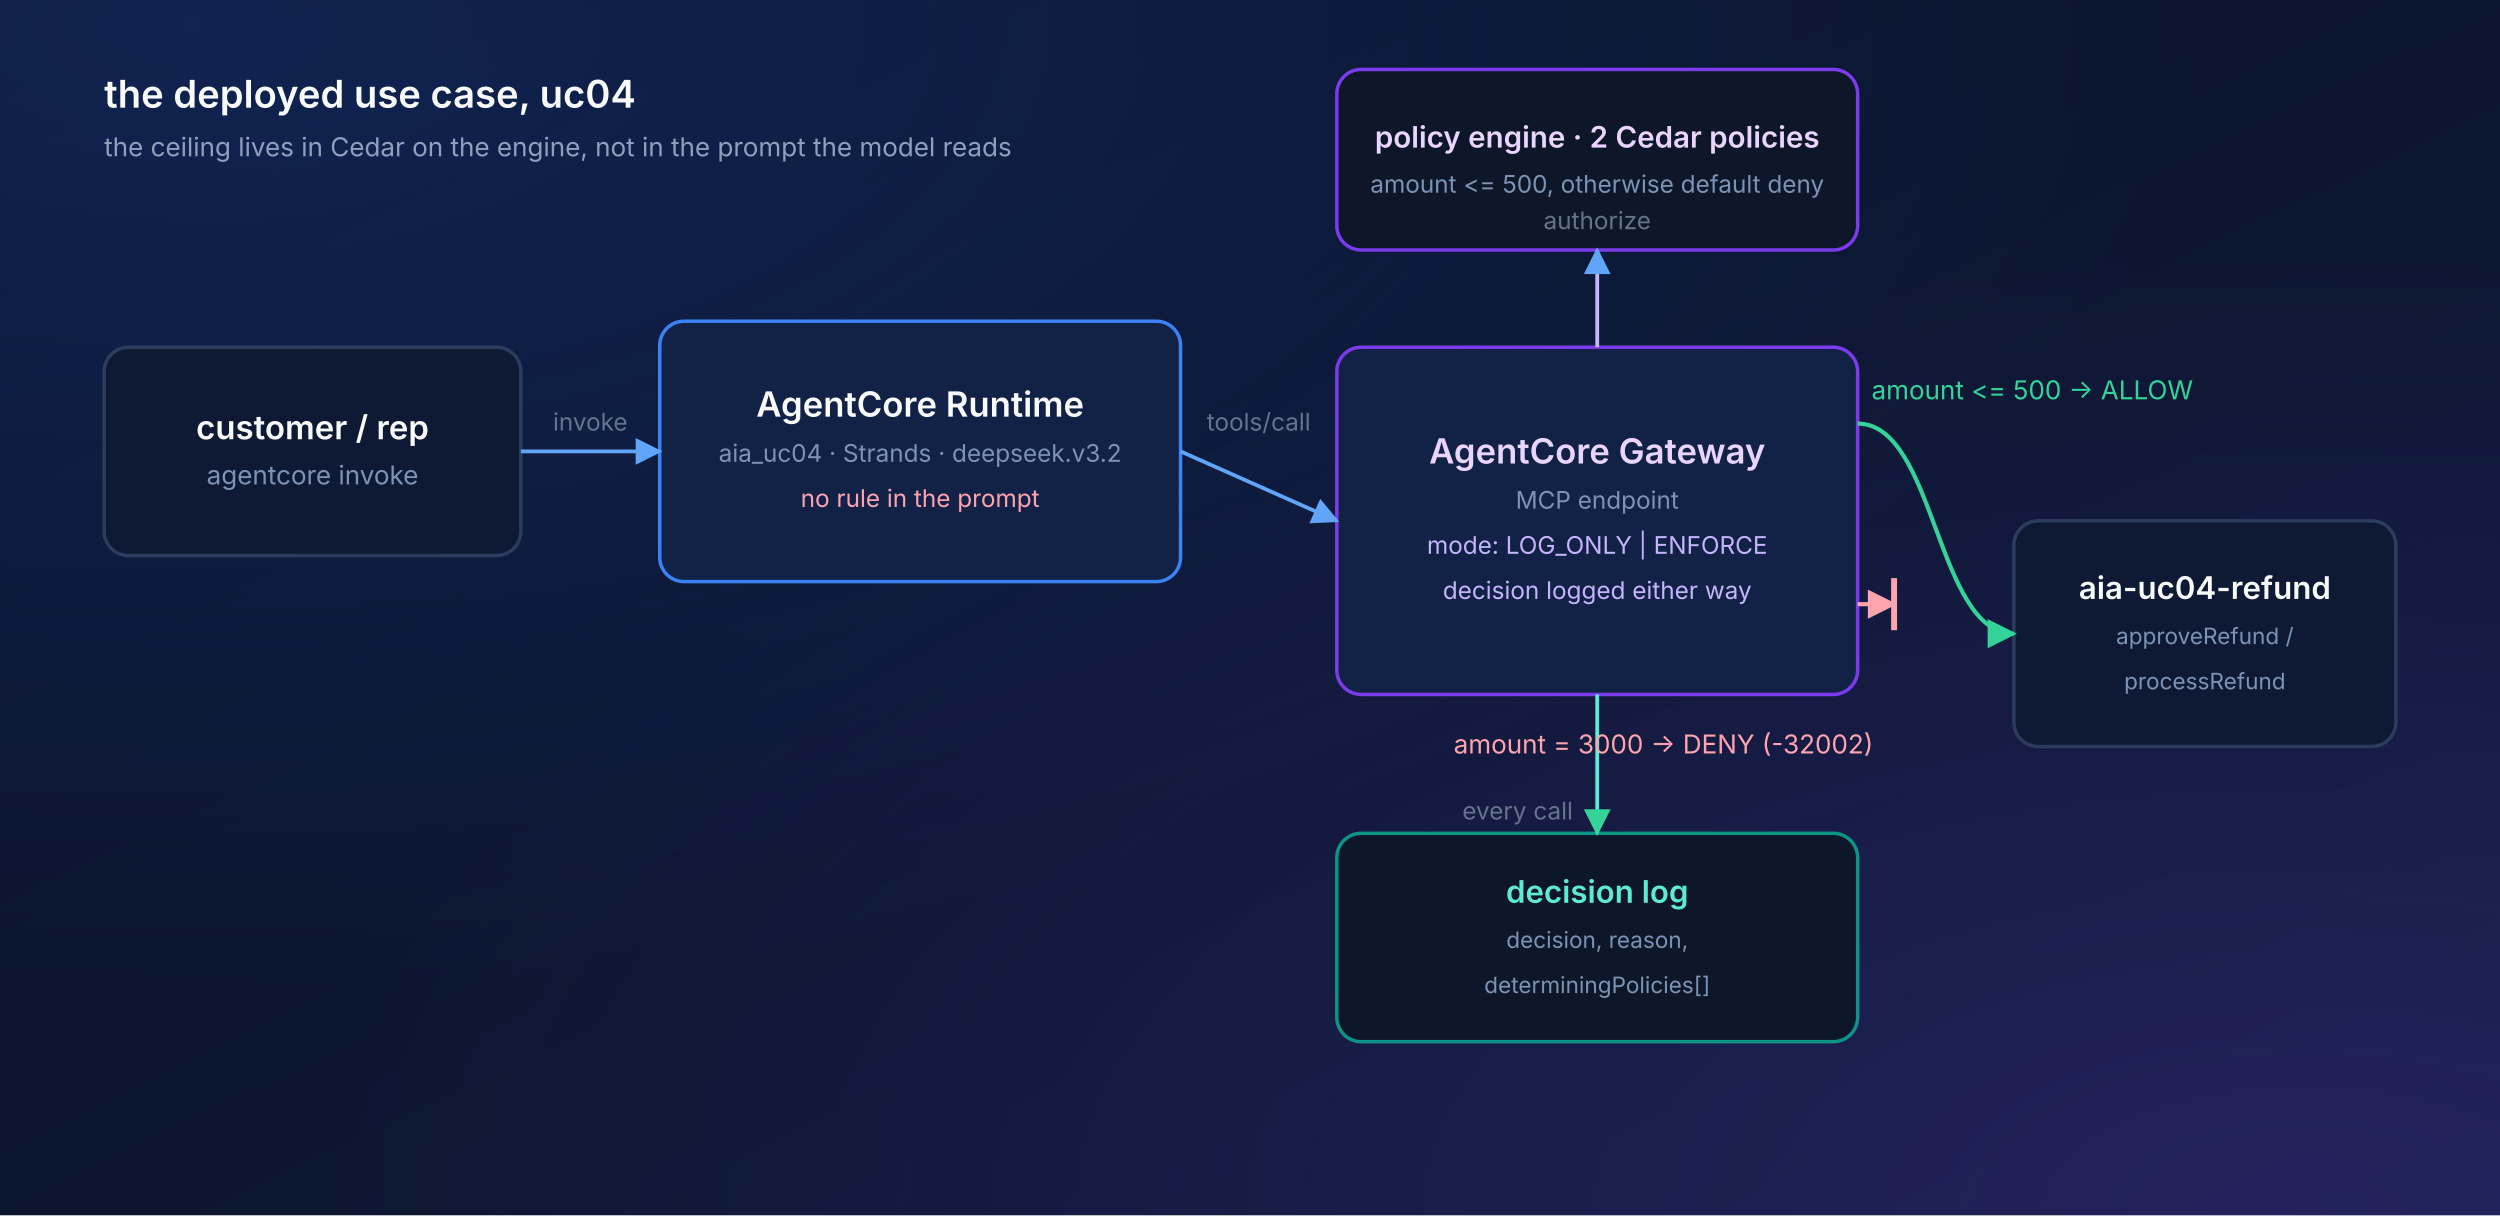
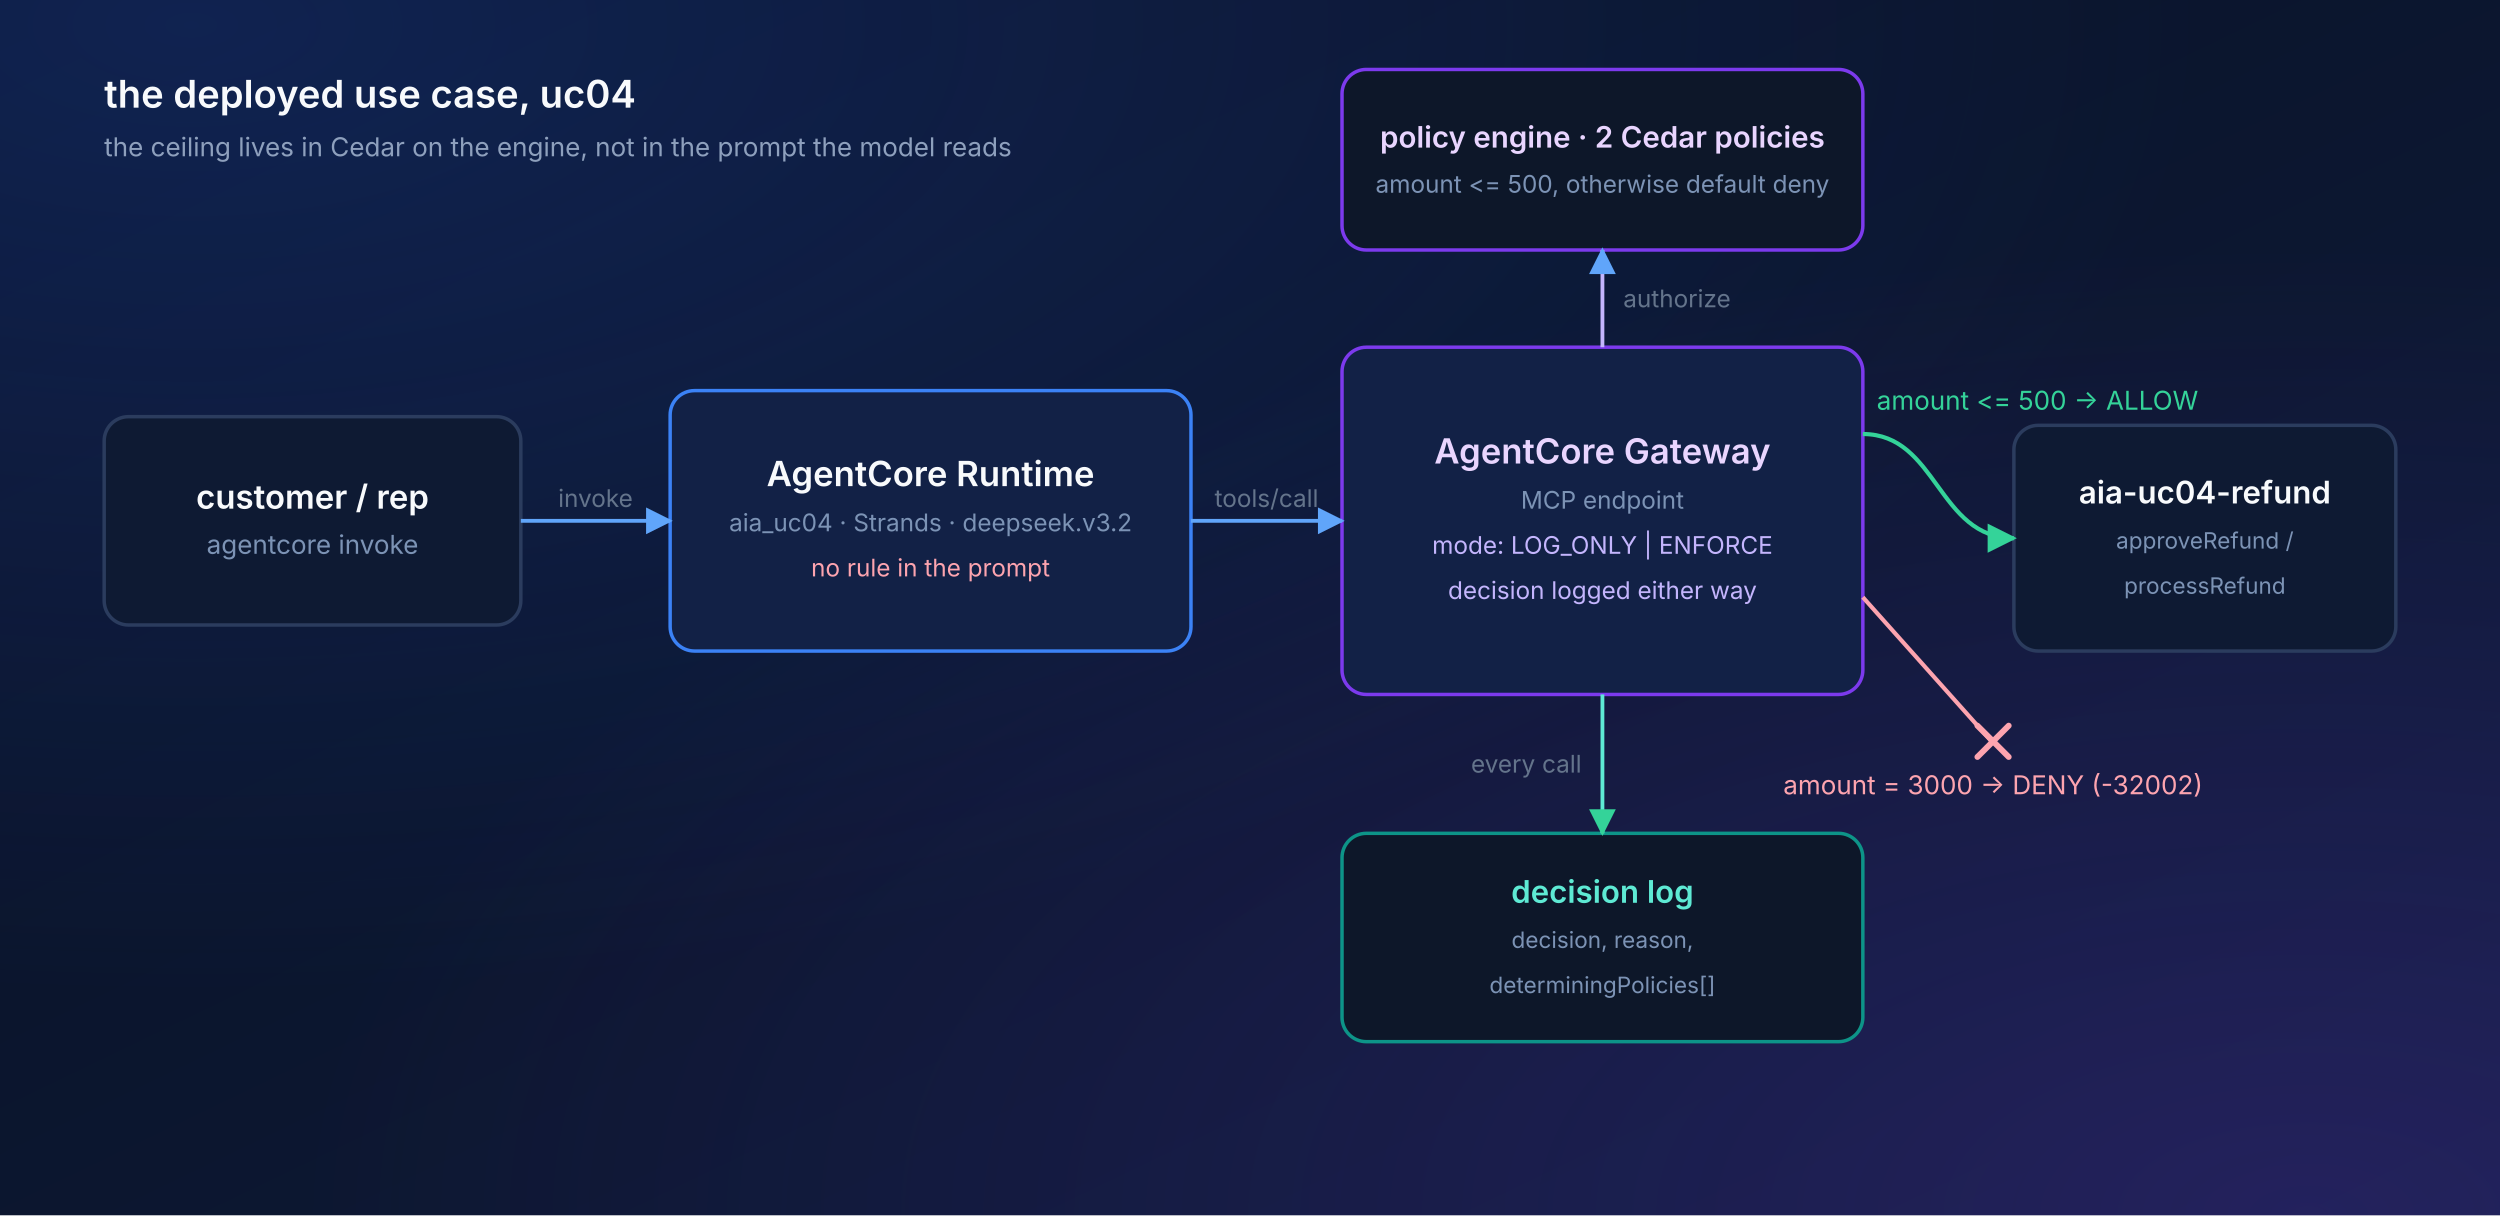
<svg xmlns="http://www.w3.org/2000/svg" viewBox="0 0 1440 700" width="1440" height="700" role="img">
  <defs>
    <linearGradient id="bg" x1="0" y1="0" x2="1" y2="1">
      <stop offset="0" stop-color="#0a1024" />
      <stop offset="1" stop-color="#0d1c3a" />
    </linearGradient>
    <radialGradient id="g1" cx="0.08" cy="0.02" r="0.8">
      <stop offset="0" stop-color="#2563eb" stop-opacity="0.22" />
      <stop offset="1" stop-color="#2563eb" stop-opacity="0" />
    </radialGradient>
    <radialGradient id="g2" cx="0.92" cy="1.0" r="0.8">
      <stop offset="0" stop-color="#7c3aed" stop-opacity="0.20" />
      <stop offset="1" stop-color="#7c3aed" stop-opacity="0" />
    </radialGradient>
    <marker id="ahg" viewBox="0 0 10 10" refX="9" refY="5" markerWidth="7" markerHeight="7" orient="auto">
      <path d="M 0 0 L 10 5 L 0 10 z" fill="#34d399" />
    </marker>
    <marker id="ahr" viewBox="0 0 10 10" refX="9" refY="5" markerWidth="7" markerHeight="7" orient="auto">
      <path d="M 0 0 L 10 5 L 0 10 z" fill="#fda4af" />
    </marker>
    <marker id="ahb" viewBox="0 0 10 10" refX="9" refY="5" markerWidth="7" markerHeight="7" orient="auto">
      <path d="M 0 0 L 10 5 L 0 10 z" fill="#60a5fa" />
    </marker>
  </defs>
  <rect width="1440" height="700" fill="url(#bg)" />
  <rect width="1440" height="700" fill="url(#g1)" />
  <rect width="1440" height="700" fill="url(#g2)" />
  <text x="60" y="62" font-family="Inter, Helvetica Neue, Arial, sans-serif" font-size="22" fill="#f8fafc" text-anchor="start" font-weight="600">the deployed use case, uc04</text>
  <text x="60" y="90" font-family="Inter, Helvetica Neue, Arial, sans-serif" font-size="15" fill="#8ea0bd" text-anchor="start" font-weight="400">the ceiling lives in Cedar on the engine, not in the prompt the model reads</text>
-   <rect x="60" y="200" width="240" height="120" rx="14" fill="#0e1a33" stroke="#2b3c5e" stroke-width="2" />
-   <text x="180" y="253" font-family="Inter, Helvetica Neue, Arial, sans-serif" font-size="19" fill="#f8fafc" font-weight="600" text-anchor="middle">customer / rep</text>
-   <text x="180" y="279" font-family="Inter, Helvetica Neue, Arial, sans-serif" font-size="15" fill="#7c93b5" font-weight="400" text-anchor="middle">agentcore invoke</text>
-   <rect x="380" y="185" width="300" height="150" rx="14" fill="#122146" stroke="#3b82f6" stroke-width="2" />
-   <text x="530" y="240" font-family="Inter, Helvetica Neue, Arial, sans-serif" font-size="20" fill="#f8fafc" font-weight="600" text-anchor="middle">AgentCore Runtime</text>
-   <text x="530" y="266" font-family="Inter, Helvetica Neue, Arial, sans-serif" font-size="14" fill="#7c93b5" font-weight="400" text-anchor="middle">aia_uc04 · Strands · deepseek.v3.2</text>
-   <text x="530" y="292" font-family="Inter, Helvetica Neue, Arial, sans-serif" font-size="14" fill="#fda4af" font-weight="400" text-anchor="middle">no rule in the prompt</text>
-   <rect x="770" y="40" width="300" height="104" rx="14" fill="#0d1729" stroke="#7c3aed" stroke-width="2" />
-   <text x="920" y="85" font-family="Inter, Helvetica Neue, Arial, sans-serif" font-size="17" fill="#e9d5ff" font-weight="600" text-anchor="middle">policy engine · 2 Cedar policies</text>
-   <text x="920" y="111" font-family="Inter, Helvetica Neue, Arial, sans-serif" font-size="14" fill="#7c93b5" font-weight="400" text-anchor="middle">amount &lt;= 500, otherwise default deny</text>
-   <rect x="770" y="200" width="300" height="200" rx="14" fill="#122146" stroke="#7c3aed" stroke-width="2" />
-   <text x="920" y="267" font-family="Inter, Helvetica Neue, Arial, sans-serif" font-size="20" fill="#e9d5ff" font-weight="600" text-anchor="middle">AgentCore Gateway</text>
-   <text x="920" y="293" font-family="Inter, Helvetica Neue, Arial, sans-serif" font-size="14" fill="#7c93b5" font-weight="400" text-anchor="middle">MCP endpoint</text>
-   <text x="920" y="319" font-family="Inter, Helvetica Neue, Arial, sans-serif" font-size="14" fill="#c4b5fd" font-weight="400" text-anchor="middle">mode: LOG_ONLY | ENFORCE</text>
-   <text x="920" y="345" font-family="Inter, Helvetica Neue, Arial, sans-serif" font-size="14" fill="#c4b5fd" font-weight="400" text-anchor="middle">decision logged either way</text>
-   <rect x="1160" y="300" width="220" height="130" rx="14" fill="#0e1a33" stroke="#2b3c5e" stroke-width="2" />
-   <text x="1270" y="345" font-family="Inter, Helvetica Neue, Arial, sans-serif" font-size="18" fill="#f8fafc" font-weight="600" text-anchor="middle">aia-uc04-refund</text>
-   <text x="1270" y="371" font-family="Inter, Helvetica Neue, Arial, sans-serif" font-size="13" fill="#7c93b5" font-weight="400" text-anchor="middle">approveRefund /</text>
-   <text x="1270" y="397" font-family="Inter, Helvetica Neue, Arial, sans-serif" font-size="13" fill="#7c93b5" font-weight="400" text-anchor="middle">processRefund</text>
-   <rect x="770" y="480" width="300" height="120" rx="14" fill="#0d1729" stroke="#0d9488" stroke-width="2" />
-   <text x="920" y="520" font-family="Inter, Helvetica Neue, Arial, sans-serif" font-size="18" fill="#5eead4" font-weight="600" text-anchor="middle">decision log</text>
-   <text x="920" y="546" font-family="Inter, Helvetica Neue, Arial, sans-serif" font-size="13" fill="#7c93b5" font-weight="400" text-anchor="middle">decision, reason,</text>
-   <text x="920" y="572" font-family="Inter, Helvetica Neue, Arial, sans-serif" font-size="13" fill="#7c93b5" font-weight="400" text-anchor="middle">determiningPolicies[]</text>
-   <line x1="300" y1="260" x2="380" y2="260" stroke="#60a5fa" stroke-width="2.2" marker-end="url(#ahb)" />
-   <text x="340.0" y="248.0" font-family="Inter, Helvetica Neue, Arial, sans-serif" font-size="14" fill="#64748b" text-anchor="middle" font-weight="400">invoke</text>
-   <line x1="680" y1="260" x2="770" y2="300" stroke="#60a5fa" stroke-width="2.2" marker-end="url(#ahb)" />
-   <text x="725.0" y="248.0" font-family="Inter, Helvetica Neue, Arial, sans-serif" font-size="14" fill="#64748b" text-anchor="middle" font-weight="400">tools/call</text>
-   <line x1="920" y1="200" x2="920" y2="144" stroke="#c4b5fd" stroke-width="2.2" marker-end="url(#ahb)" />
-   <text x="920.0" y="132" font-family="Inter, Helvetica Neue, Arial, sans-serif" font-size="14" fill="#64748b" text-anchor="middle" font-weight="400">authorize</text>
-   <line x1="920" y1="400" x2="920" y2="480" stroke="#5eead4" stroke-width="2.2" marker-end="url(#ahg)" />
-   <text x="906.0" y="472" font-family="Inter, Helvetica Neue, Arial, sans-serif" font-size="14" fill="#64748b" text-anchor="end" font-weight="400">every call</text>
-   <path d="M 1070 244 C 1115 244, 1115 365, 1160 365" stroke="#34d399" stroke-width="2.4" fill="none" marker-end="url(#ahg)" />
-   <text x="1078" y="230.0" font-family="Inter, Helvetica Neue, Arial, sans-serif" font-size="15" fill="#34d399" text-anchor="start" font-weight="400">amount &lt;= 500 -&gt; ALLOW</text>
-   <line x1="1070" y1="348.0" x2="1091" y2="348.0" stroke="#fda4af" stroke-width="2.4" marker-end="url(#ahr)" />
-   <line x1="1091" y1="333.0" x2="1091" y2="363.0" stroke="#fda4af" stroke-width="3.4" />
-   <text x="1079.0" y="434" font-family="Inter, Helvetica Neue, Arial, sans-serif" font-size="15" fill="#fda4af" text-anchor="end" font-weight="400">amount = 3000 -&gt; DENY (-32002)</text>
+   <rect x="60" y="240" width="240" height="120" rx="14" fill="#0e1a33" stroke="#2b3c5e" stroke-width="2" />
+   <text x="180" y="293" font-family="Inter, Helvetica Neue, Arial, sans-serif" font-size="19" fill="#f8fafc" font-weight="600" text-anchor="middle">customer / rep</text>
+   <text x="180" y="319" font-family="Inter, Helvetica Neue, Arial, sans-serif" font-size="15" fill="#7c93b5" font-weight="400" text-anchor="middle">agentcore invoke</text>
+   <rect x="386" y="225" width="300" height="150" rx="14" fill="#122146" stroke="#3b82f6" stroke-width="2" />
+   <text x="536" y="280" font-family="Inter, Helvetica Neue, Arial, sans-serif" font-size="20" fill="#f8fafc" font-weight="600" text-anchor="middle">AgentCore Runtime</text>
+   <text x="536" y="306" font-family="Inter, Helvetica Neue, Arial, sans-serif" font-size="14" fill="#7c93b5" font-weight="400" text-anchor="middle">aia_uc04 · Strands · deepseek.v3.2</text>
+   <text x="536" y="332" font-family="Inter, Helvetica Neue, Arial, sans-serif" font-size="14" fill="#fda4af" font-weight="400" text-anchor="middle">no rule in the prompt</text>
+   <rect x="773" y="40" width="300" height="104" rx="14" fill="#0d1729" stroke="#7c3aed" stroke-width="2" />
+   <text x="923" y="85" font-family="Inter, Helvetica Neue, Arial, sans-serif" font-size="17" fill="#e9d5ff" font-weight="600" text-anchor="middle">policy engine · 2 Cedar policies</text>
+   <text x="923" y="111" font-family="Inter, Helvetica Neue, Arial, sans-serif" font-size="14" fill="#7c93b5" font-weight="400" text-anchor="middle">amount &lt;= 500, otherwise default deny</text>
+   <rect x="773" y="200" width="300" height="200" rx="14" fill="#122146" stroke="#7c3aed" stroke-width="2" />
+   <text x="923" y="267" font-family="Inter, Helvetica Neue, Arial, sans-serif" font-size="20" fill="#e9d5ff" font-weight="600" text-anchor="middle">AgentCore Gateway</text>
+   <text x="923" y="293" font-family="Inter, Helvetica Neue, Arial, sans-serif" font-size="14" fill="#7c93b5" font-weight="400" text-anchor="middle">MCP endpoint</text>
+   <text x="923" y="319" font-family="Inter, Helvetica Neue, Arial, sans-serif" font-size="14" fill="#c4b5fd" font-weight="400" text-anchor="middle">mode: LOG_ONLY | ENFORCE</text>
+   <text x="923" y="345" font-family="Inter, Helvetica Neue, Arial, sans-serif" font-size="14" fill="#c4b5fd" font-weight="400" text-anchor="middle">decision logged either way</text>
+   <rect x="1160" y="245" width="220" height="130" rx="14" fill="#0e1a33" stroke="#2b3c5e" stroke-width="2" />
+   <text x="1270" y="290" font-family="Inter, Helvetica Neue, Arial, sans-serif" font-size="18" fill="#f8fafc" font-weight="600" text-anchor="middle">aia-uc04-refund</text>
+   <text x="1270" y="316" font-family="Inter, Helvetica Neue, Arial, sans-serif" font-size="13" fill="#7c93b5" font-weight="400" text-anchor="middle">approveRefund /</text>
+   <text x="1270" y="342" font-family="Inter, Helvetica Neue, Arial, sans-serif" font-size="13" fill="#7c93b5" font-weight="400" text-anchor="middle">processRefund</text>
+   <rect x="773" y="480" width="300" height="120" rx="14" fill="#0d1729" stroke="#0d9488" stroke-width="2" />
+   <text x="923" y="520" font-family="Inter, Helvetica Neue, Arial, sans-serif" font-size="18" fill="#5eead4" font-weight="600" text-anchor="middle">decision log</text>
+   <text x="923" y="546" font-family="Inter, Helvetica Neue, Arial, sans-serif" font-size="13" fill="#7c93b5" font-weight="400" text-anchor="middle">decision, reason,</text>
+   <text x="923" y="572" font-family="Inter, Helvetica Neue, Arial, sans-serif" font-size="13" fill="#7c93b5" font-weight="400" text-anchor="middle">determiningPolicies[]</text>
+   <line x1="300" y1="300" x2="386" y2="300" stroke="#60a5fa" stroke-width="2.2" marker-end="url(#ahb)" />
+   <text x="343.0" y="292.0" font-family="Inter, Helvetica Neue, Arial, sans-serif" font-size="14" fill="#64748b" text-anchor="middle" font-weight="400">invoke</text>
+   <line x1="686" y1="300" x2="773" y2="300" stroke="#60a5fa" stroke-width="2.2" marker-end="url(#ahb)" />
+   <text x="729.5" y="292.0" font-family="Inter, Helvetica Neue, Arial, sans-serif" font-size="14" fill="#64748b" text-anchor="middle" font-weight="400">tools/call</text>
+   <line x1="923" y1="200" x2="923" y2="144" stroke="#c4b5fd" stroke-width="2.2" marker-end="url(#ahb)" />
+   <text x="935.0" y="177.0" font-family="Inter, Helvetica Neue, Arial, sans-serif" font-size="14" fill="#64748b" text-anchor="start" font-weight="400">authorize</text>
+   <line x1="923" y1="400" x2="923" y2="480" stroke="#5eead4" stroke-width="2.2" marker-end="url(#ahg)" />
+   <text x="911.0" y="445.0" font-family="Inter, Helvetica Neue, Arial, sans-serif" font-size="14" fill="#64748b" text-anchor="end" font-weight="400">every call</text>
+   <path d="M 1073 250 C 1116 250, 1116 310, 1160 310" stroke="#34d399" stroke-width="2.4" fill="none" marker-end="url(#ahg)" />
+   <text x="1081" y="236.0" font-family="Inter, Helvetica Neue, Arial, sans-serif" font-size="15" fill="#34d399" text-anchor="start" font-weight="400">amount &lt;= 500 -&gt; ALLOW</text>
+   <line x1="1073" y1="344" x2="1148" y2="428" stroke="#fda4af" stroke-width="2.4" />
+   <path d="M 1139 418 L 1157 436 M 1139 436 L 1157 418" stroke="#fda4af" stroke-width="3.4" stroke-linecap="round" fill="none" />
+   <text x="1148" y="457.5" font-family="Inter, Helvetica Neue, Arial, sans-serif" font-size="15" fill="#fda4af" text-anchor="middle" font-weight="400">amount = 3000 -&gt; DENY (-32002)</text>
</svg>
